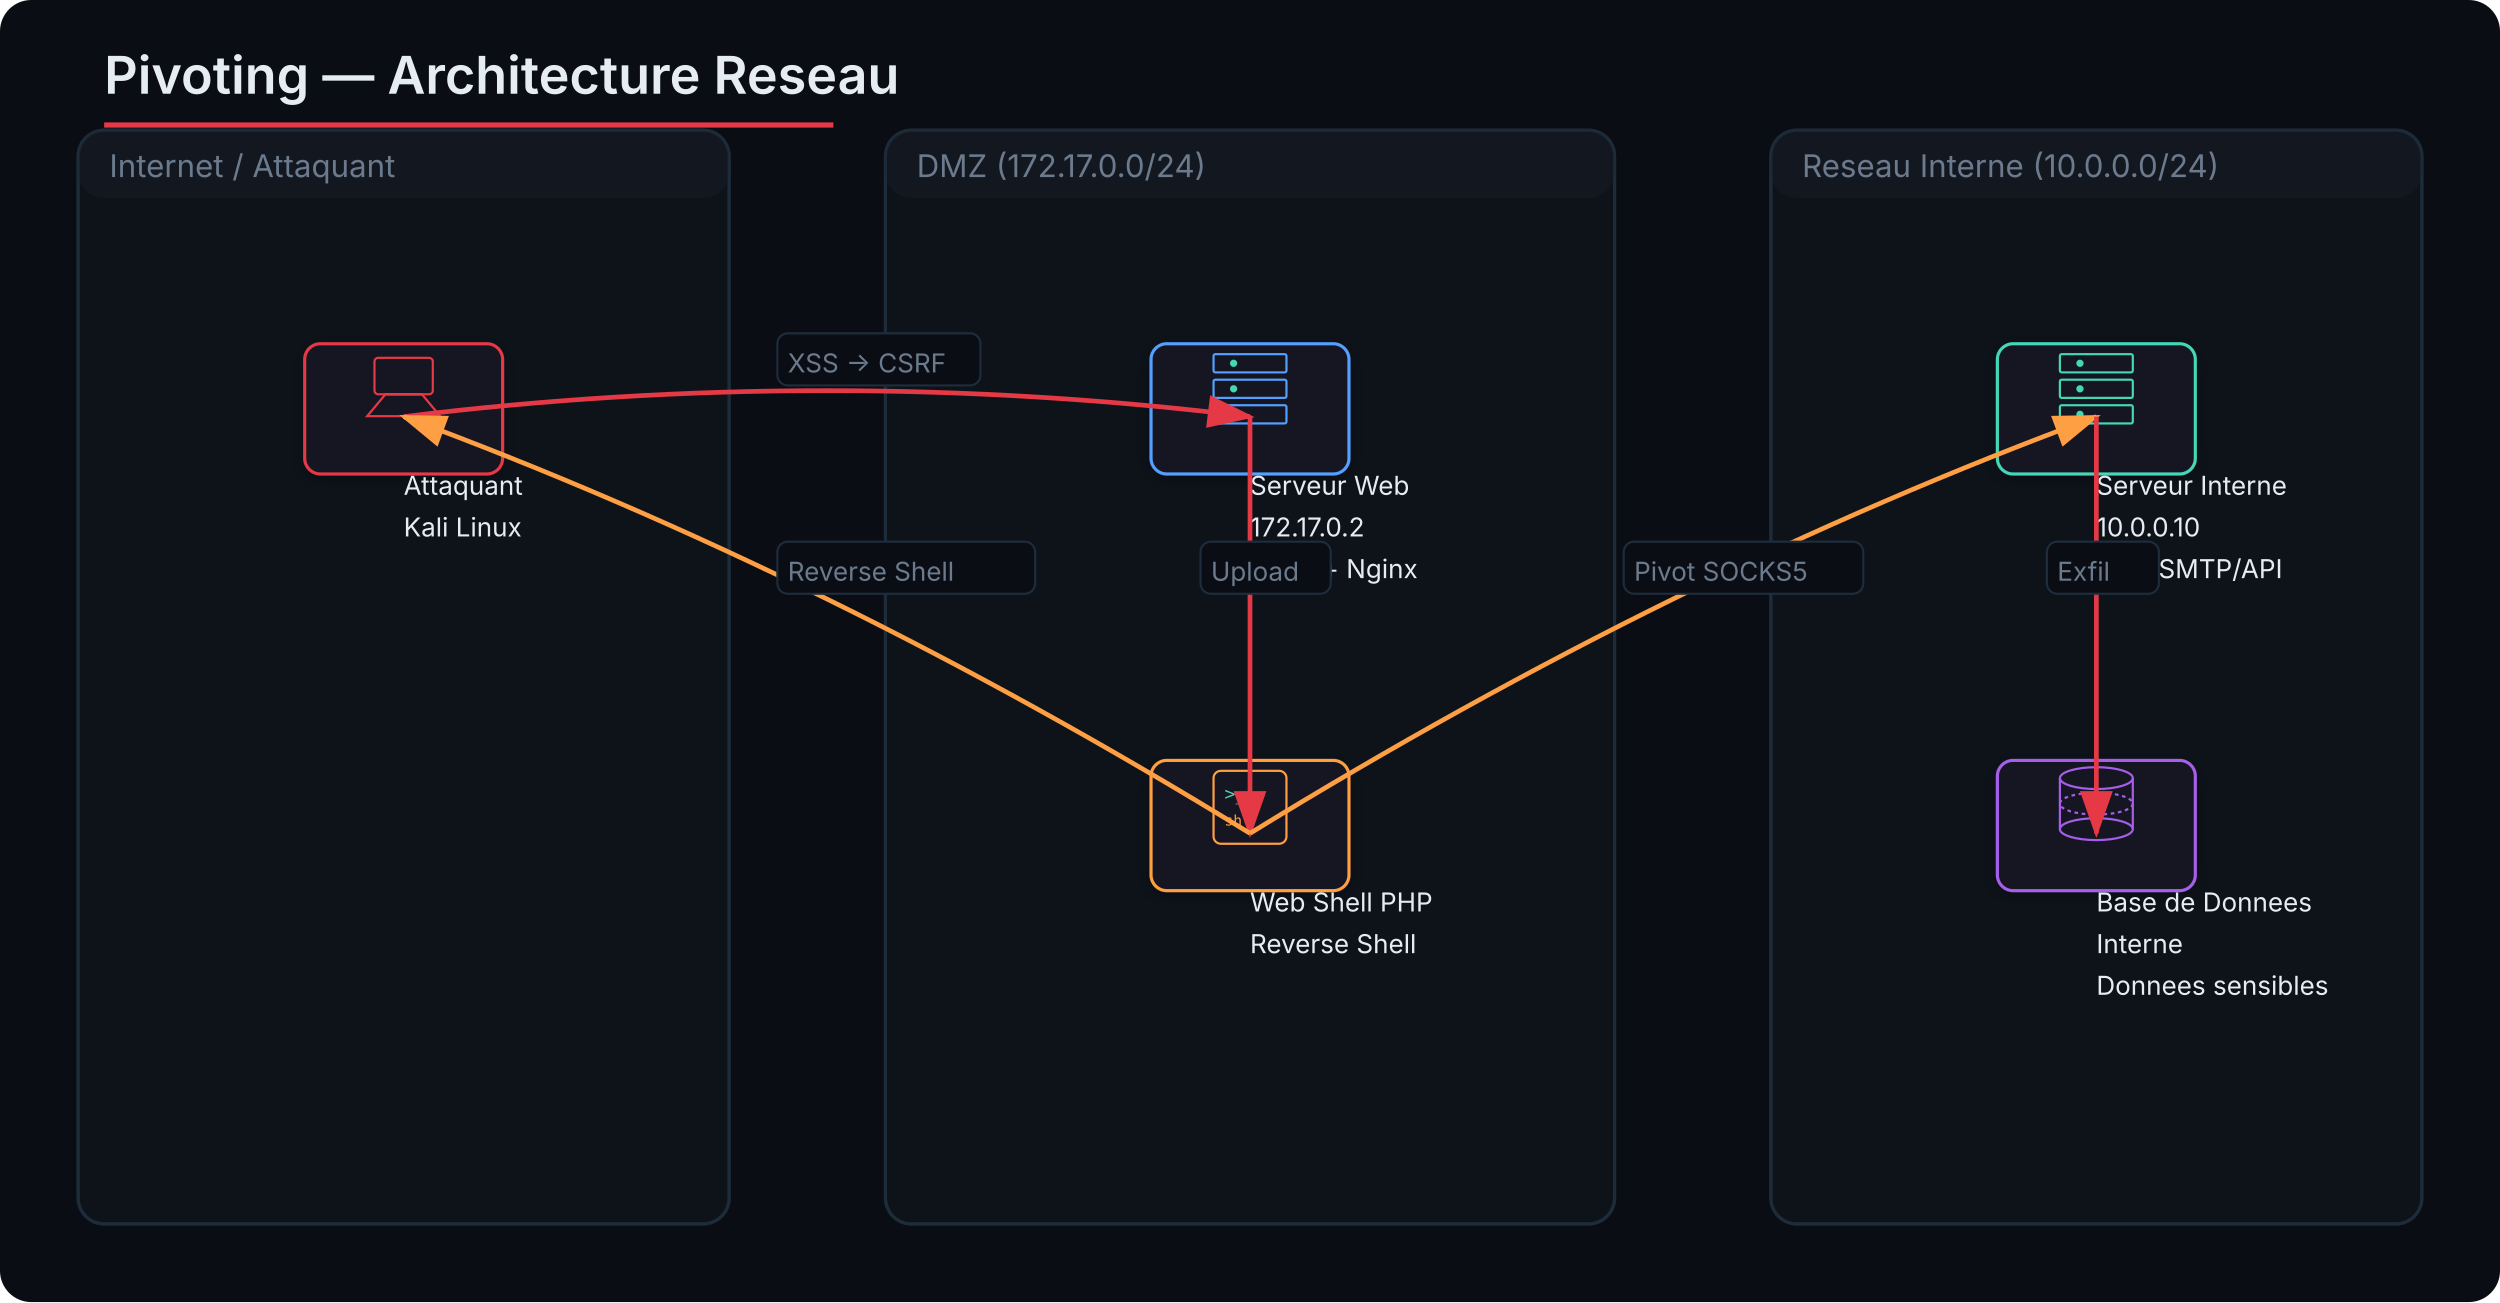
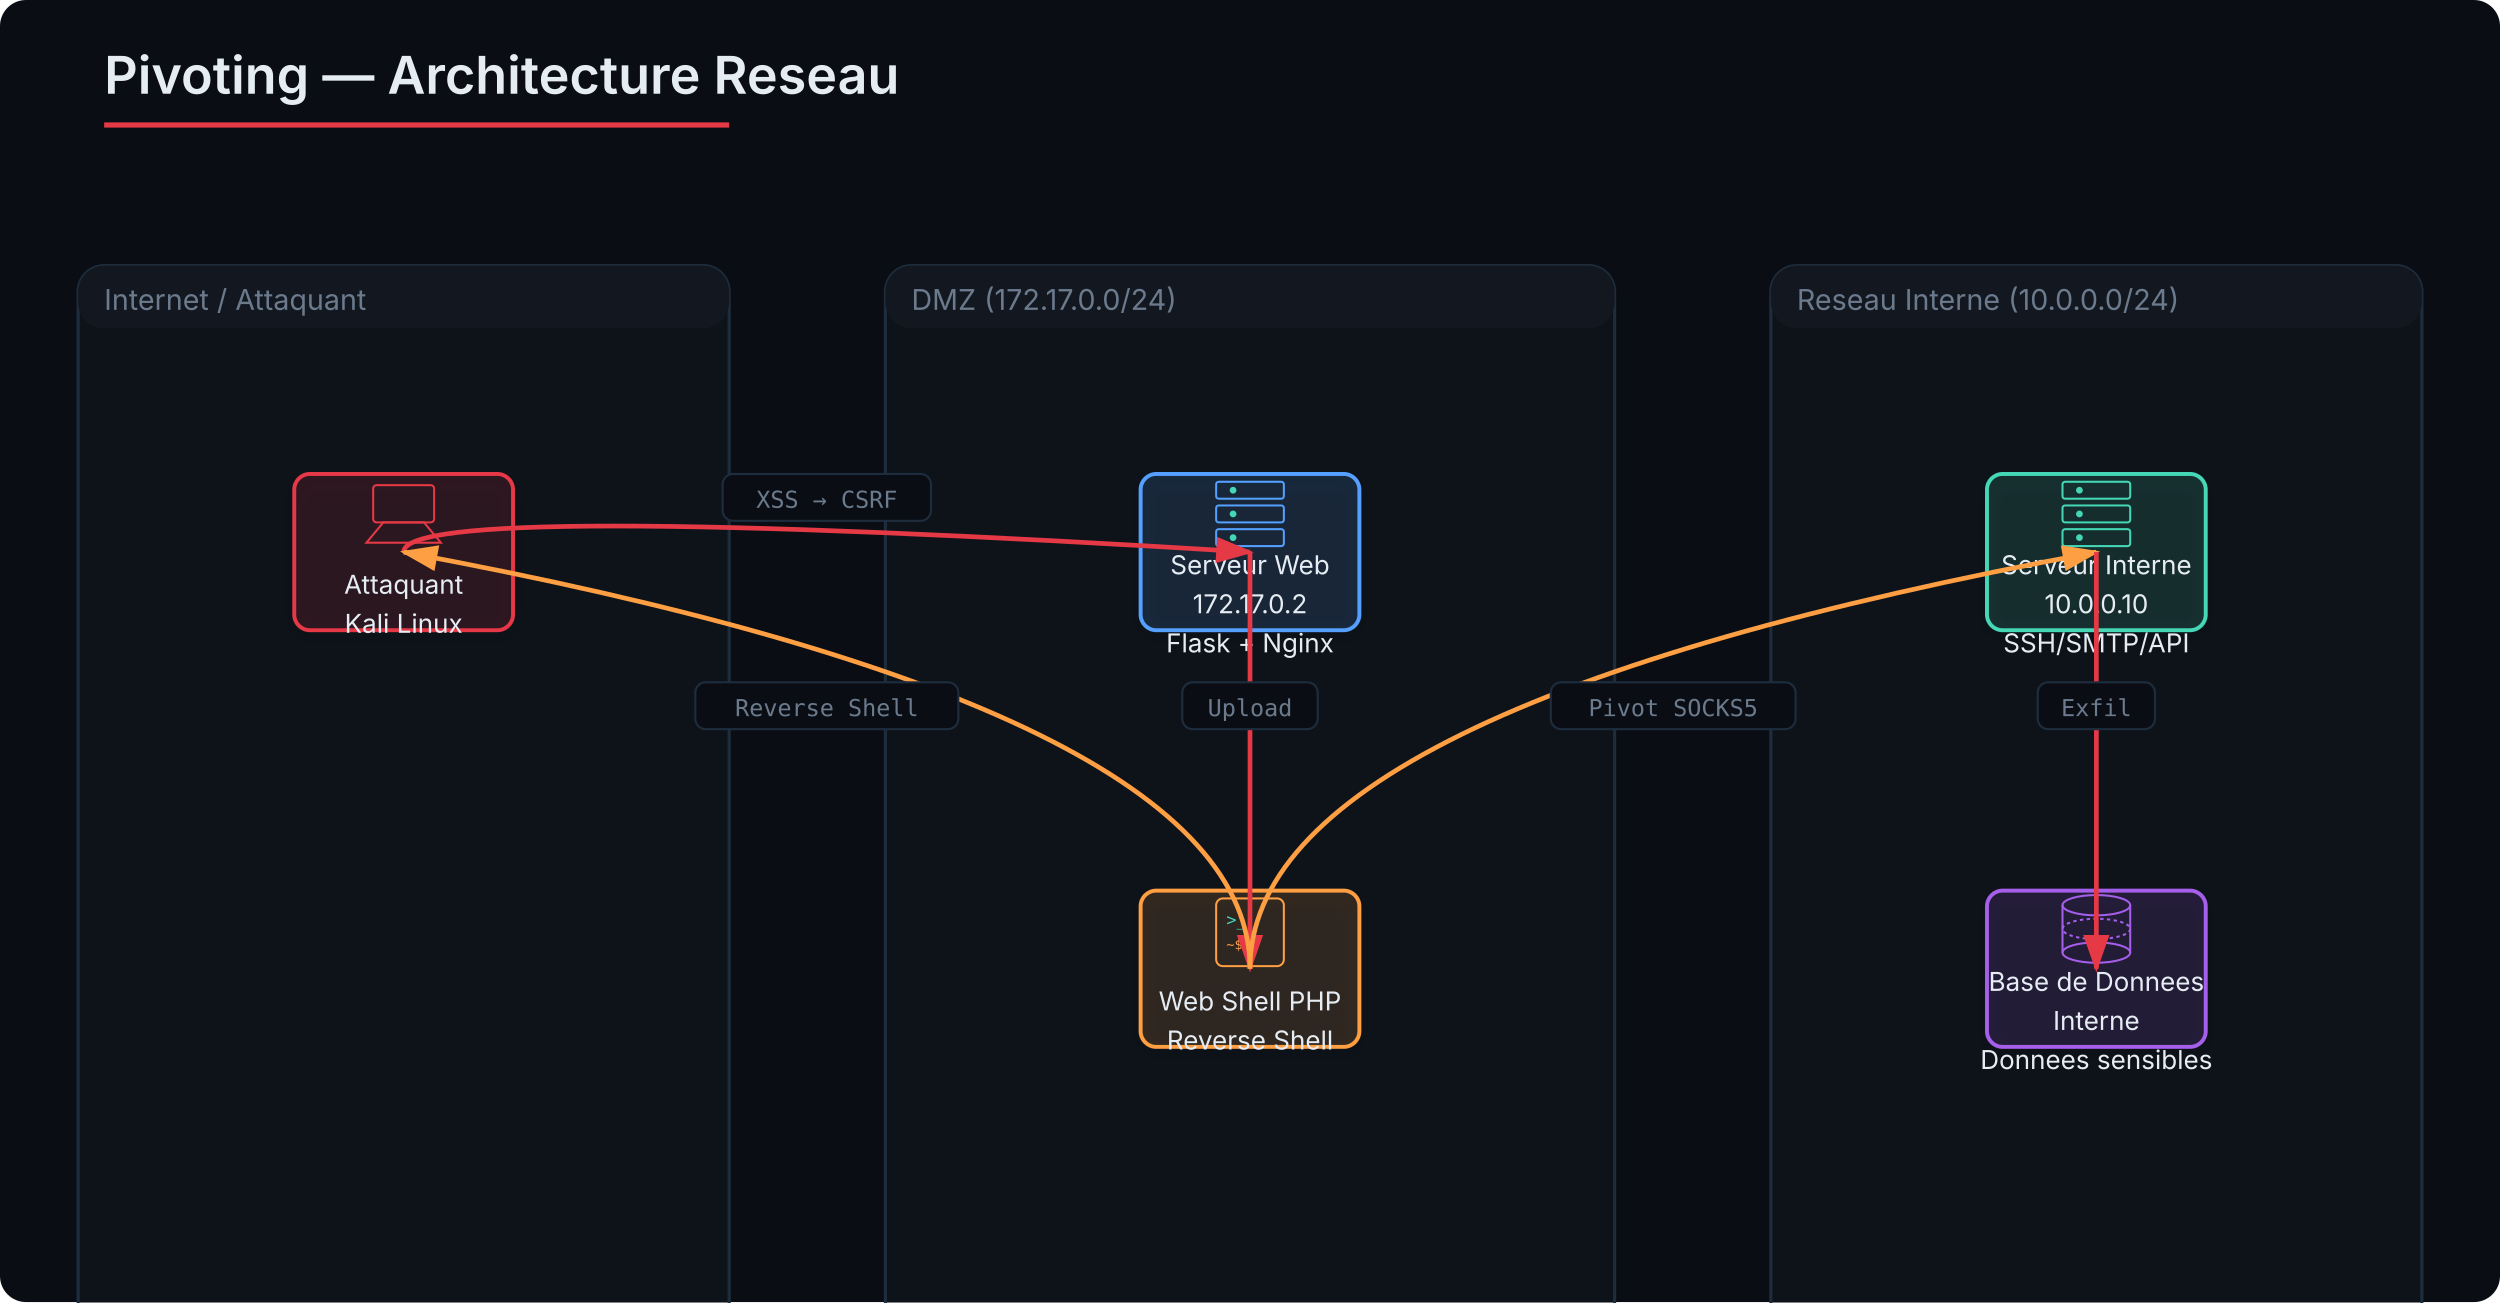
<svg xmlns="http://www.w3.org/2000/svg" viewBox="0 0 960 500" width="960" height="500">
  <defs>
-     <filter id="shadow">
-       <feDropShadow dx="0" dy="2" stdDeviation="4" flood-color="#000" flood-opacity="0.3" />
+     <filter id="sd">
+       <feDropShadow dx="0" dy="2" stdDeviation="3" flood-color="#000" flood-opacity="0.3" />
    </filter>
-     <filter id="glow">
-       <feDropShadow dx="0" dy="0" stdDeviation="3" flood-color="#e63946" flood-opacity="0.4" />
-     </filter>
-     <marker id="arrR" markerWidth="10" markerHeight="7" refX="9" refY="3.5" orient="auto">
-       <polygon points="0 0, 10 3.5, 0 7" fill="#e63946" />
+     <marker id="aR" viewBox="0 0 10 7" refX="9" refY="3.5" markerWidth="8" markerHeight="6" orient="auto">
+       <polygon points="0 0,10 3.5,0 7" fill="#e63946" />
    </marker>
-     <marker id="arrB" markerWidth="10" markerHeight="7" refX="9" refY="3.5" orient="auto">
-       <polygon points="0 0, 10 3.5, 0 7" fill="#54a0ff" />
+     <marker id="aB" viewBox="0 0 10 7" refX="9" refY="3.5" markerWidth="8" markerHeight="6" orient="auto">
+       <polygon points="0 0,10 3.5,0 7" fill="#54a0ff" />
    </marker>
-     <marker id="arrO" markerWidth="10" markerHeight="7" refX="9" refY="3.5" orient="auto">
-       <polygon points="0 0, 10 3.5, 0 7" fill="#ff9f43" />
+     <marker id="aO" viewBox="0 0 10 7" refX="9" refY="3.5" markerWidth="8" markerHeight="6" orient="auto">
+       <polygon points="0 0,10 3.5,0 7" fill="#ff9f43" />
    </marker>
-     <marker id="arrG" markerWidth="10" markerHeight="7" refX="9" refY="3.5" orient="auto">
-       <polygon points="0 0, 10 3.5, 0 7" fill="#44d7b6" />
+     <marker id="aG" viewBox="0 0 10 7" refX="9" refY="3.5" markerWidth="8" markerHeight="6" orient="auto">
+       <polygon points="0 0,10 3.5,0 7" fill="#44d7b6" />
+     </marker>
+     <marker id="aP" viewBox="0 0 10 7" refX="9" refY="3.5" markerWidth="8" markerHeight="6" orient="auto">
+       <polygon points="0 0,10 3.5,0 7" fill="#a55eea" />
    </marker>
  </defs>
-   <rect width="960" height="500" fill="#0a0e14" rx="12" />
-   <text x="40" y="36" text-anchor="start" font-family="-apple-system,BlinkMacSystemFont,Segoe UI,Inter,sans-serif" fill="#e6ecf3" font-size="20px" font-weight="600">Pivoting — Architecture Reseau</text>
-   <line x1="40" y1="48" x2="320" y2="48" stroke="#e63946" stroke-width="2" />
-   <rect x="30" y="50" width="250" height="420" rx="10" fill="rgba(19,24,32,0.5)" stroke="rgba(30,45,61,0.8)" stroke-width="1.2" />
-   <rect x="30" y="50" width="250" height="26" rx="10" fill="#131820" stroke="none" stroke-width="0" />
-   <rect x="30" y="76" width="250" height="394" rx="0" fill="none" stroke="none" stroke-width="0" />
-   <rect x="30" y="50" width="250" height="420" rx="10" fill="none" stroke="rgba(30,45,61,0.8)" stroke-width="1.2" />
-   <text x="42" y="68" text-anchor="start" font-family="-apple-system,BlinkMacSystemFont,Segoe UI,Inter,sans-serif" fill="#6b7a8d" font-size="12px">Internet / Attaquant</text>
-   <rect x="340" y="50" width="280" height="420" rx="10" fill="rgba(19,24,32,0.5)" stroke="rgba(30,45,61,0.8)" stroke-width="1.2" />
-   <rect x="340" y="50" width="280" height="26" rx="10" fill="#131820" stroke="none" stroke-width="0" />
-   <rect x="340" y="76" width="280" height="394" rx="0" fill="none" stroke="none" stroke-width="0" />
-   <rect x="340" y="50" width="280" height="420" rx="10" fill="none" stroke="rgba(30,45,61,0.8)" stroke-width="1.2" />
-   <text x="352" y="68" text-anchor="start" font-family="-apple-system,BlinkMacSystemFont,Segoe UI,Inter,sans-serif" fill="#6b7a8d" font-size="12px">DMZ (172.17.0.0/24)</text>
-   <rect x="680" y="50" width="250" height="420" rx="10" fill="rgba(19,24,32,0.5)" stroke="rgba(30,45,61,0.8)" stroke-width="1.2" />
-   <rect x="680" y="50" width="250" height="26" rx="10" fill="#131820" stroke="none" stroke-width="0" />
-   <rect x="680" y="76" width="250" height="394" rx="0" fill="none" stroke="none" stroke-width="0" />
-   <rect x="680" y="50" width="250" height="420" rx="10" fill="none" stroke="rgba(30,45,61,0.8)" stroke-width="1.2" />
-   <text x="692" y="68" text-anchor="start" font-family="-apple-system,BlinkMacSystemFont,Segoe UI,Inter,sans-serif" fill="#6b7a8d" font-size="12px">Reseau Interne (10.0.0.0/24)</text>
-   <rect x="117" y="132" width="76" height="50" rx="6" fill="#131820" stroke="#e63946" stroke-width="1.2" filter="url(#shadow)" />
-   <g transform="translate(138.2, 133.2) scale(0.7)">
-     <rect x="8" y="6" width="32" height="20" rx="2" fill="none" stroke="#e63946" stroke-width="1.2" />
-     <line x1="14" y1="26" x2="34" y2="26" stroke="#e63946" stroke-width="1.2" />
-     <path d="M4 38 L14 26 L34 26 L44 38 Z" fill="none" stroke="#e63946" stroke-width="1.2" />
+   <rect width="960" height="500" fill="#0a0e14" rx="10" />
+   <text x="40" y="36" text-anchor="start" font-family="system-ui,-apple-system,Inter,sans-serif" font-weight="600" fill="#e6ecf3" font-size="20px">Pivoting — Architecture Reseau</text>
+   <line x1="40" y1="48" x2="280" y2="48" stroke="#e63946" stroke-width="2" />
+   <rect x="30" y="102" width="250" height="420" rx="10" fill="#131820" fill-opacity="0.5" stroke="#1e2d3d" stroke-width="1.2" />
+   <rect x="30" y="102" width="250" height="24" rx="10" fill="#131820" />
+   <rect x="30" y="102+24" width="250" height="420-24" rx="0" fill="none" />
+   <text x="40" y="119" text-anchor="start" font-family="system-ui,-apple-system,Inter,sans-serif" fill="#6b7a8d" font-size="11px">Internet / Attaquant   </text>
+   <rect x="340" y="102" width="280" height="420" rx="10" fill="#131820" fill-opacity="0.5" stroke="#1e2d3d" stroke-width="1.2" />
+   <rect x="340" y="102" width="280" height="24" rx="10" fill="#131820" />
+   <rect x="340" y="102+24" width="280" height="420-24" rx="0" fill="none" />
+   <text x="350" y="119" text-anchor="start" font-family="system-ui,-apple-system,Inter,sans-serif" fill="#6b7a8d" font-size="11px">DMZ (172.17.0.0/24)   </text>
+   <rect x="680" y="102" width="250" height="420" rx="10" fill="#131820" fill-opacity="0.5" stroke="#1e2d3d" stroke-width="1.2" />
+   <rect x="680" y="102" width="250" height="24" rx="10" fill="#131820" />
+   <rect x="680" y="102+24" width="250" height="420-24" rx="0" fill="none" />
+   <text x="690" y="119" text-anchor="start" font-family="system-ui,-apple-system,Inter,sans-serif" fill="#6b7a8d" font-size="11px">Reseau Interne (10.0.0.0/24)   </text>
+   <rect x="113" y="182" width="84" height="60" rx="6" fill="#e63946" fill-opacity="0.12" stroke="#e63946" stroke-width="1.5" filter="url(#sd)" />
+   <g transform="translate(139.4,182.4) scale(0.65)">
+     <rect x="6" y="6" width="36" height="22" rx="2" fill="none" stroke="#e63946" stroke-width="1.2" />
+     <path d="M2 40 L12 28 L36 28 L46 40 Z" fill="none" stroke="#e63946" stroke-width="1.2" />
  </g>
-   <text x="155" y="190.0" text-anchor="center" font-family="-apple-system,BlinkMacSystemFont,Segoe UI,Inter,sans-serif" fill="#e6ecf3" font-size="10px">Attaquant</text>
-   <text x="155" y="206.0" text-anchor="center" font-family="-apple-system,BlinkMacSystemFont,Segoe UI,Inter,sans-serif" fill="#e6ecf3" font-size="10px">Kali Linux</text>
-   <rect x="442" y="132" width="76" height="50" rx="6" fill="#131820" stroke="#54a0ff" stroke-width="1.2" filter="url(#shadow)" />
-   <g transform="translate(463.2, 133.2) scale(0.7)">
-     <rect x="4" y="4" width="40" height="10" rx="1" fill="none" stroke="#54a0ff" stroke-width="1.2" />
-     <rect x="4" y="18" width="40" height="10" rx="1" fill="none" stroke="#54a0ff" stroke-width="1.2" />
-     <rect x="4" y="32" width="40" height="10" rx="1" fill="none" stroke="#54a0ff" stroke-width="1.2" />
-     <circle cx="15" cy="9" r="2" fill="#44d7b6" />
-     <circle cx="15" cy="23" r="2" fill="#44d7b6" />
-     <circle cx="15" cy="37" r="2" fill="#44d7b6" />
+   <text x="155" y="228.0" text-anchor="middle" font-family="system-ui,-apple-system,Inter,sans-serif" fill="#e6ecf3" font-size="10px">Attaquant</text>
+   <text x="155" y="243.0" text-anchor="middle" font-family="system-ui,-apple-system,Inter,sans-serif" fill="#e6ecf3" font-size="10px">Kali Linux</text>
+   <rect x="438" y="182" width="84" height="60" rx="6" fill="#54a0ff" fill-opacity="0.12" stroke="#54a0ff" stroke-width="1.5" filter="url(#sd)" />
+   <g transform="translate(464.4,182.4) scale(0.65)">
+     <rect x="4" y="4" width="40" height="10" rx="1.5" fill="none" stroke="#54a0ff" stroke-width="1.2" />
+     <rect x="4" y="18" width="40" height="10" rx="1.5" fill="none" stroke="#54a0ff" stroke-width="1.2" />
+     <rect x="4" y="32" width="40" height="10" rx="1.5" fill="none" stroke="#54a0ff" stroke-width="1.2" />
+     <circle cx="14" cy="9" r="2" fill="#44d7b6" />
+     <circle cx="14" cy="23" r="2" fill="#44d7b6" />
+     <circle cx="14" cy="37" r="2" fill="#44d7b6" />
  </g>
-   <text x="480" y="190.0" text-anchor="center" font-family="-apple-system,BlinkMacSystemFont,Segoe UI,Inter,sans-serif" fill="#e6ecf3" font-size="10px">Serveur Web</text>
-   <text x="480" y="206.0" text-anchor="center" font-family="-apple-system,BlinkMacSystemFont,Segoe UI,Inter,sans-serif" fill="#e6ecf3" font-size="10px">172.17.0.2</text>
-   <text x="480" y="222.0" text-anchor="center" font-family="-apple-system,BlinkMacSystemFont,Segoe UI,Inter,sans-serif" fill="#e6ecf3" font-size="10px">Flask + Nginx</text>
-   <rect x="442" y="292" width="76" height="50" rx="6" fill="#131820" stroke="#ff9f43" stroke-width="1.2" filter="url(#shadow)" />
-   <g transform="translate(463.2, 293.2) scale(0.7)">
+   <text x="480" y="220.5" text-anchor="middle" font-family="system-ui,-apple-system,Inter,sans-serif" fill="#e6ecf3" font-size="10px">Serveur Web</text>
+   <text x="480" y="235.5" text-anchor="middle" font-family="system-ui,-apple-system,Inter,sans-serif" fill="#e6ecf3" font-size="10px">172.17.0.2</text>
+   <text x="480" y="250.5" text-anchor="middle" font-family="system-ui,-apple-system,Inter,sans-serif" fill="#e6ecf3" font-size="10px">Flask + Nginx</text>
+   <rect x="438" y="342" width="84" height="60" rx="6" fill="#ff9f43" fill-opacity="0.12" stroke="#ff9f43" stroke-width="1.5" filter="url(#sd)" />
+   <g transform="translate(464.4,342.4) scale(0.65)">
    <rect x="4" y="4" width="40" height="40" rx="4" fill="none" stroke="#ff9f43" stroke-width="1.2" />
    <text x="10" y="20" fill="#44d7b6" font-size="10" font-family="monospace">&gt;_</text>
-     <text x="10" y="34" fill="#ff9f43" font-size="8" font-family="monospace">sh</text>
+     <text x="10" y="34" fill="#ff9f43" font-size="8" font-family="monospace">~$</text>
  </g>
-   <text x="480" y="350.0" text-anchor="center" font-family="-apple-system,BlinkMacSystemFont,Segoe UI,Inter,sans-serif" fill="#e6ecf3" font-size="10px">Web Shell PHP</text>
-   <text x="480" y="366.0" text-anchor="center" font-family="-apple-system,BlinkMacSystemFont,Segoe UI,Inter,sans-serif" fill="#e6ecf3" font-size="10px">Reverse Shell</text>
-   <rect x="767" y="132" width="76" height="50" rx="6" fill="#131820" stroke="#44d7b6" stroke-width="1.2" filter="url(#shadow)" />
-   <g transform="translate(788.2, 133.2) scale(0.7)">
-     <rect x="4" y="4" width="40" height="10" rx="1" fill="none" stroke="#44d7b6" stroke-width="1.2" />
-     <rect x="4" y="18" width="40" height="10" rx="1" fill="none" stroke="#44d7b6" stroke-width="1.2" />
-     <rect x="4" y="32" width="40" height="10" rx="1" fill="none" stroke="#44d7b6" stroke-width="1.2" />
-     <circle cx="15" cy="9" r="2" fill="#44d7b6" />
-     <circle cx="15" cy="23" r="2" fill="#44d7b6" />
-     <circle cx="15" cy="37" r="2" fill="#44d7b6" />
+   <text x="480" y="388.0" text-anchor="middle" font-family="system-ui,-apple-system,Inter,sans-serif" fill="#e6ecf3" font-size="10px">Web Shell PHP</text>
+   <text x="480" y="403.0" text-anchor="middle" font-family="system-ui,-apple-system,Inter,sans-serif" fill="#e6ecf3" font-size="10px">Reverse Shell</text>
+   <rect x="763" y="182" width="84" height="60" rx="6" fill="#44d7b6" fill-opacity="0.12" stroke="#44d7b6" stroke-width="1.5" filter="url(#sd)" />
+   <g transform="translate(789.4,182.4) scale(0.65)">
+     <rect x="4" y="4" width="40" height="10" rx="1.5" fill="none" stroke="#44d7b6" stroke-width="1.2" />
+     <rect x="4" y="18" width="40" height="10" rx="1.5" fill="none" stroke="#44d7b6" stroke-width="1.2" />
+     <rect x="4" y="32" width="40" height="10" rx="1.5" fill="none" stroke="#44d7b6" stroke-width="1.2" />
+     <circle cx="14" cy="9" r="2" fill="#44d7b6" />
+     <circle cx="14" cy="23" r="2" fill="#44d7b6" />
+     <circle cx="14" cy="37" r="2" fill="#44d7b6" />
  </g>
-   <text x="805" y="190.0" text-anchor="center" font-family="-apple-system,BlinkMacSystemFont,Segoe UI,Inter,sans-serif" fill="#e6ecf3" font-size="10px">Serveur Interne</text>
-   <text x="805" y="206.0" text-anchor="center" font-family="-apple-system,BlinkMacSystemFont,Segoe UI,Inter,sans-serif" fill="#e6ecf3" font-size="10px">10.0.0.10</text>
-   <text x="805" y="222.0" text-anchor="center" font-family="-apple-system,BlinkMacSystemFont,Segoe UI,Inter,sans-serif" fill="#e6ecf3" font-size="10px">SSH/SMTP/API</text>
-   <rect x="767" y="292" width="76" height="50" rx="6" fill="#131820" stroke="#a55eea" stroke-width="1.2" filter="url(#shadow)" />
-   <g transform="translate(788.2, 293.2) scale(0.7)">
+   <text x="805" y="220.5" text-anchor="middle" font-family="system-ui,-apple-system,Inter,sans-serif" fill="#e6ecf3" font-size="10px">Serveur Interne</text>
+   <text x="805" y="235.5" text-anchor="middle" font-family="system-ui,-apple-system,Inter,sans-serif" fill="#e6ecf3" font-size="10px">10.0.0.10</text>
+   <text x="805" y="250.5" text-anchor="middle" font-family="system-ui,-apple-system,Inter,sans-serif" fill="#e6ecf3" font-size="10px">SSH/SMTP/API</text>
+   <rect x="763" y="342" width="84" height="60" rx="6" fill="#a55eea" fill-opacity="0.12" stroke="#a55eea" stroke-width="1.5" filter="url(#sd)" />
+   <g transform="translate(789.4,342.4) scale(0.65)">
    <ellipse cx="24" cy="8" rx="20" ry="6" fill="none" stroke="#a55eea" stroke-width="1.2" />
    <path d="M4 8 L4 36" stroke="#a55eea" stroke-width="1.2" />
    <path d="M44 8 L44 36" stroke="#a55eea" stroke-width="1.2" />
    <ellipse cx="24" cy="36" rx="20" ry="6" fill="none" stroke="#a55eea" stroke-width="1.2" />
    <ellipse cx="24" cy="22" rx="20" ry="6" fill="none" stroke="#a55eea" stroke-width="1.2" stroke-dasharray="2 2" />
  </g>
-   <text x="805" y="350.0" text-anchor="center" font-family="-apple-system,BlinkMacSystemFont,Segoe UI,Inter,sans-serif" fill="#e6ecf3" font-size="10px">Base de Donnees</text>
-   <text x="805" y="366.0" text-anchor="center" font-family="-apple-system,BlinkMacSystemFont,Segoe UI,Inter,sans-serif" fill="#e6ecf3" font-size="10px">Interne</text>
-   <text x="805" y="382.0" text-anchor="center" font-family="-apple-system,BlinkMacSystemFont,Segoe UI,Inter,sans-serif" fill="#e6ecf3" font-size="10px">Donnees sensibles</text>
-   <path d="M155,160 Q317.5,140.0 480,160" fill="none" stroke="#e63946" stroke-width="1.8" marker-end="url(#arrR)" />
-   <rect x="298.5" y="128.0" width="78" height="20" rx="4" fill="#0a0e14" stroke="#1e2d3d" stroke-width="0.8" />
-   <text x="302.5" y="143.0" text-anchor="start" font-family="-apple-system,BlinkMacSystemFont,Segoe UI,Inter,sans-serif" fill="#6b7a8d" font-size="10px">XSS → CSRF</text>
-   <path d="M480,160 Q480.0,220.0 480,320" fill="none" stroke="#e63946" stroke-width="1.8" marker-end="url(#arrR)" />
-   <rect x="461.0" y="208.0" width="50" height="20" rx="4" fill="#0a0e14" stroke="#1e2d3d" stroke-width="0.8" />
-   <text x="465.0" y="223.0" text-anchor="start" font-family="-apple-system,BlinkMacSystemFont,Segoe UI,Inter,sans-serif" fill="#6b7a8d" font-size="10px">Upload</text>
-   <path d="M480,320 Q317.5,220.0 155,160" fill="none" stroke="#ff9f43" stroke-width="1.8" marker-end="url(#arrO)" />
-   <rect x="298.5" y="208.0" width="99" height="20" rx="4" fill="#0a0e14" stroke="#1e2d3d" stroke-width="0.8" />
-   <text x="302.5" y="223.0" text-anchor="start" font-family="-apple-system,BlinkMacSystemFont,Segoe UI,Inter,sans-serif" fill="#6b7a8d" font-size="10px">Reverse Shell</text>
-   <path d="M480,320 Q642.5,220.0 805,160" fill="none" stroke="#ff9f43" stroke-width="1.8" marker-end="url(#arrO)" />
-   <rect x="623.5" y="208.0" width="92" height="20" rx="4" fill="#0a0e14" stroke="#1e2d3d" stroke-width="0.8" />
-   <text x="627.5" y="223.0" text-anchor="start" font-family="-apple-system,BlinkMacSystemFont,Segoe UI,Inter,sans-serif" fill="#6b7a8d" font-size="10px">Pivot SOCKS5</text>
-   <path d="M805,160 Q805.0,220.0 805,320" fill="none" stroke="#e63946" stroke-width="1.8" marker-end="url(#arrR)" />
-   <rect x="786.0" y="208.0" width="43" height="20" rx="4" fill="#0a0e14" stroke="#1e2d3d" stroke-width="0.8" />
-   <text x="790.0" y="223.0" text-anchor="start" font-family="-apple-system,BlinkMacSystemFont,Segoe UI,Inter,sans-serif" fill="#6b7a8d" font-size="10px">Exfil</text>
+   <text x="805" y="380.5" text-anchor="middle" font-family="system-ui,-apple-system,Inter,sans-serif" fill="#e6ecf3" font-size="10px">Base de Donnees</text>
+   <text x="805" y="395.5" text-anchor="middle" font-family="system-ui,-apple-system,Inter,sans-serif" fill="#e6ecf3" font-size="10px">Interne</text>
+   <text x="805" y="410.5" text-anchor="middle" font-family="system-ui,-apple-system,Inter,sans-serif" fill="#e6ecf3" font-size="10px">Donnees sensibles</text>
+   <path d="M155,212 Q155,192.0 480,212" fill="none" stroke="#e63946" stroke-width="1.8" marker-end="url(#aR)" />
+   <rect x="277.5" y="182.0" width="80" height="18" rx="4" fill="#0a0e14" stroke="#1e2d3d" stroke-width="0.8" />
+   <text x="317.5" y="195.0" text-anchor="middle" font-family="monospace" fill="#6b7a8d" font-size="9px">XSS → CSRF</text>
+   <path d="M480,212 Q480,272.0 480,372" fill="none" stroke="#e63946" stroke-width="1.8" marker-end="url(#aR)" />
+   <rect x="454.0" y="262.0" width="52" height="18" rx="4" fill="#0a0e14" stroke="#1e2d3d" stroke-width="0.8" />
+   <text x="480.0" y="275.0" text-anchor="middle" font-family="monospace" fill="#6b7a8d" font-size="9px">Upload</text>
+   <path d="M480,372 Q480,272.0 155,212" fill="none" stroke="#ff9f43" stroke-width="1.8" marker-end="url(#aO)" />
+   <rect x="267.0" y="262.0" width="101" height="18" rx="4" fill="#0a0e14" stroke="#1e2d3d" stroke-width="0.8" />
+   <text x="317.5" y="275.0" text-anchor="middle" font-family="monospace" fill="#6b7a8d" font-size="9px">Reverse Shell</text>
+   <path d="M480,372 Q480,272.0 805,212" fill="none" stroke="#ff9f43" stroke-width="1.8" marker-end="url(#aO)" />
+   <rect x="595.5" y="262.0" width="94" height="18" rx="4" fill="#0a0e14" stroke="#1e2d3d" stroke-width="0.8" />
+   <text x="642.5" y="275.0" text-anchor="middle" font-family="monospace" fill="#6b7a8d" font-size="9px">Pivot SOCKS5</text>
+   <path d="M805,212 Q805,272.0 805,372" fill="none" stroke="#e63946" stroke-width="1.8" marker-end="url(#aR)" />
+   <rect x="782.5" y="262.0" width="45" height="18" rx="4" fill="#0a0e14" stroke="#1e2d3d" stroke-width="0.8" />
+   <text x="805.0" y="275.0" text-anchor="middle" font-family="monospace" fill="#6b7a8d" font-size="9px">Exfil</text>
</svg>
